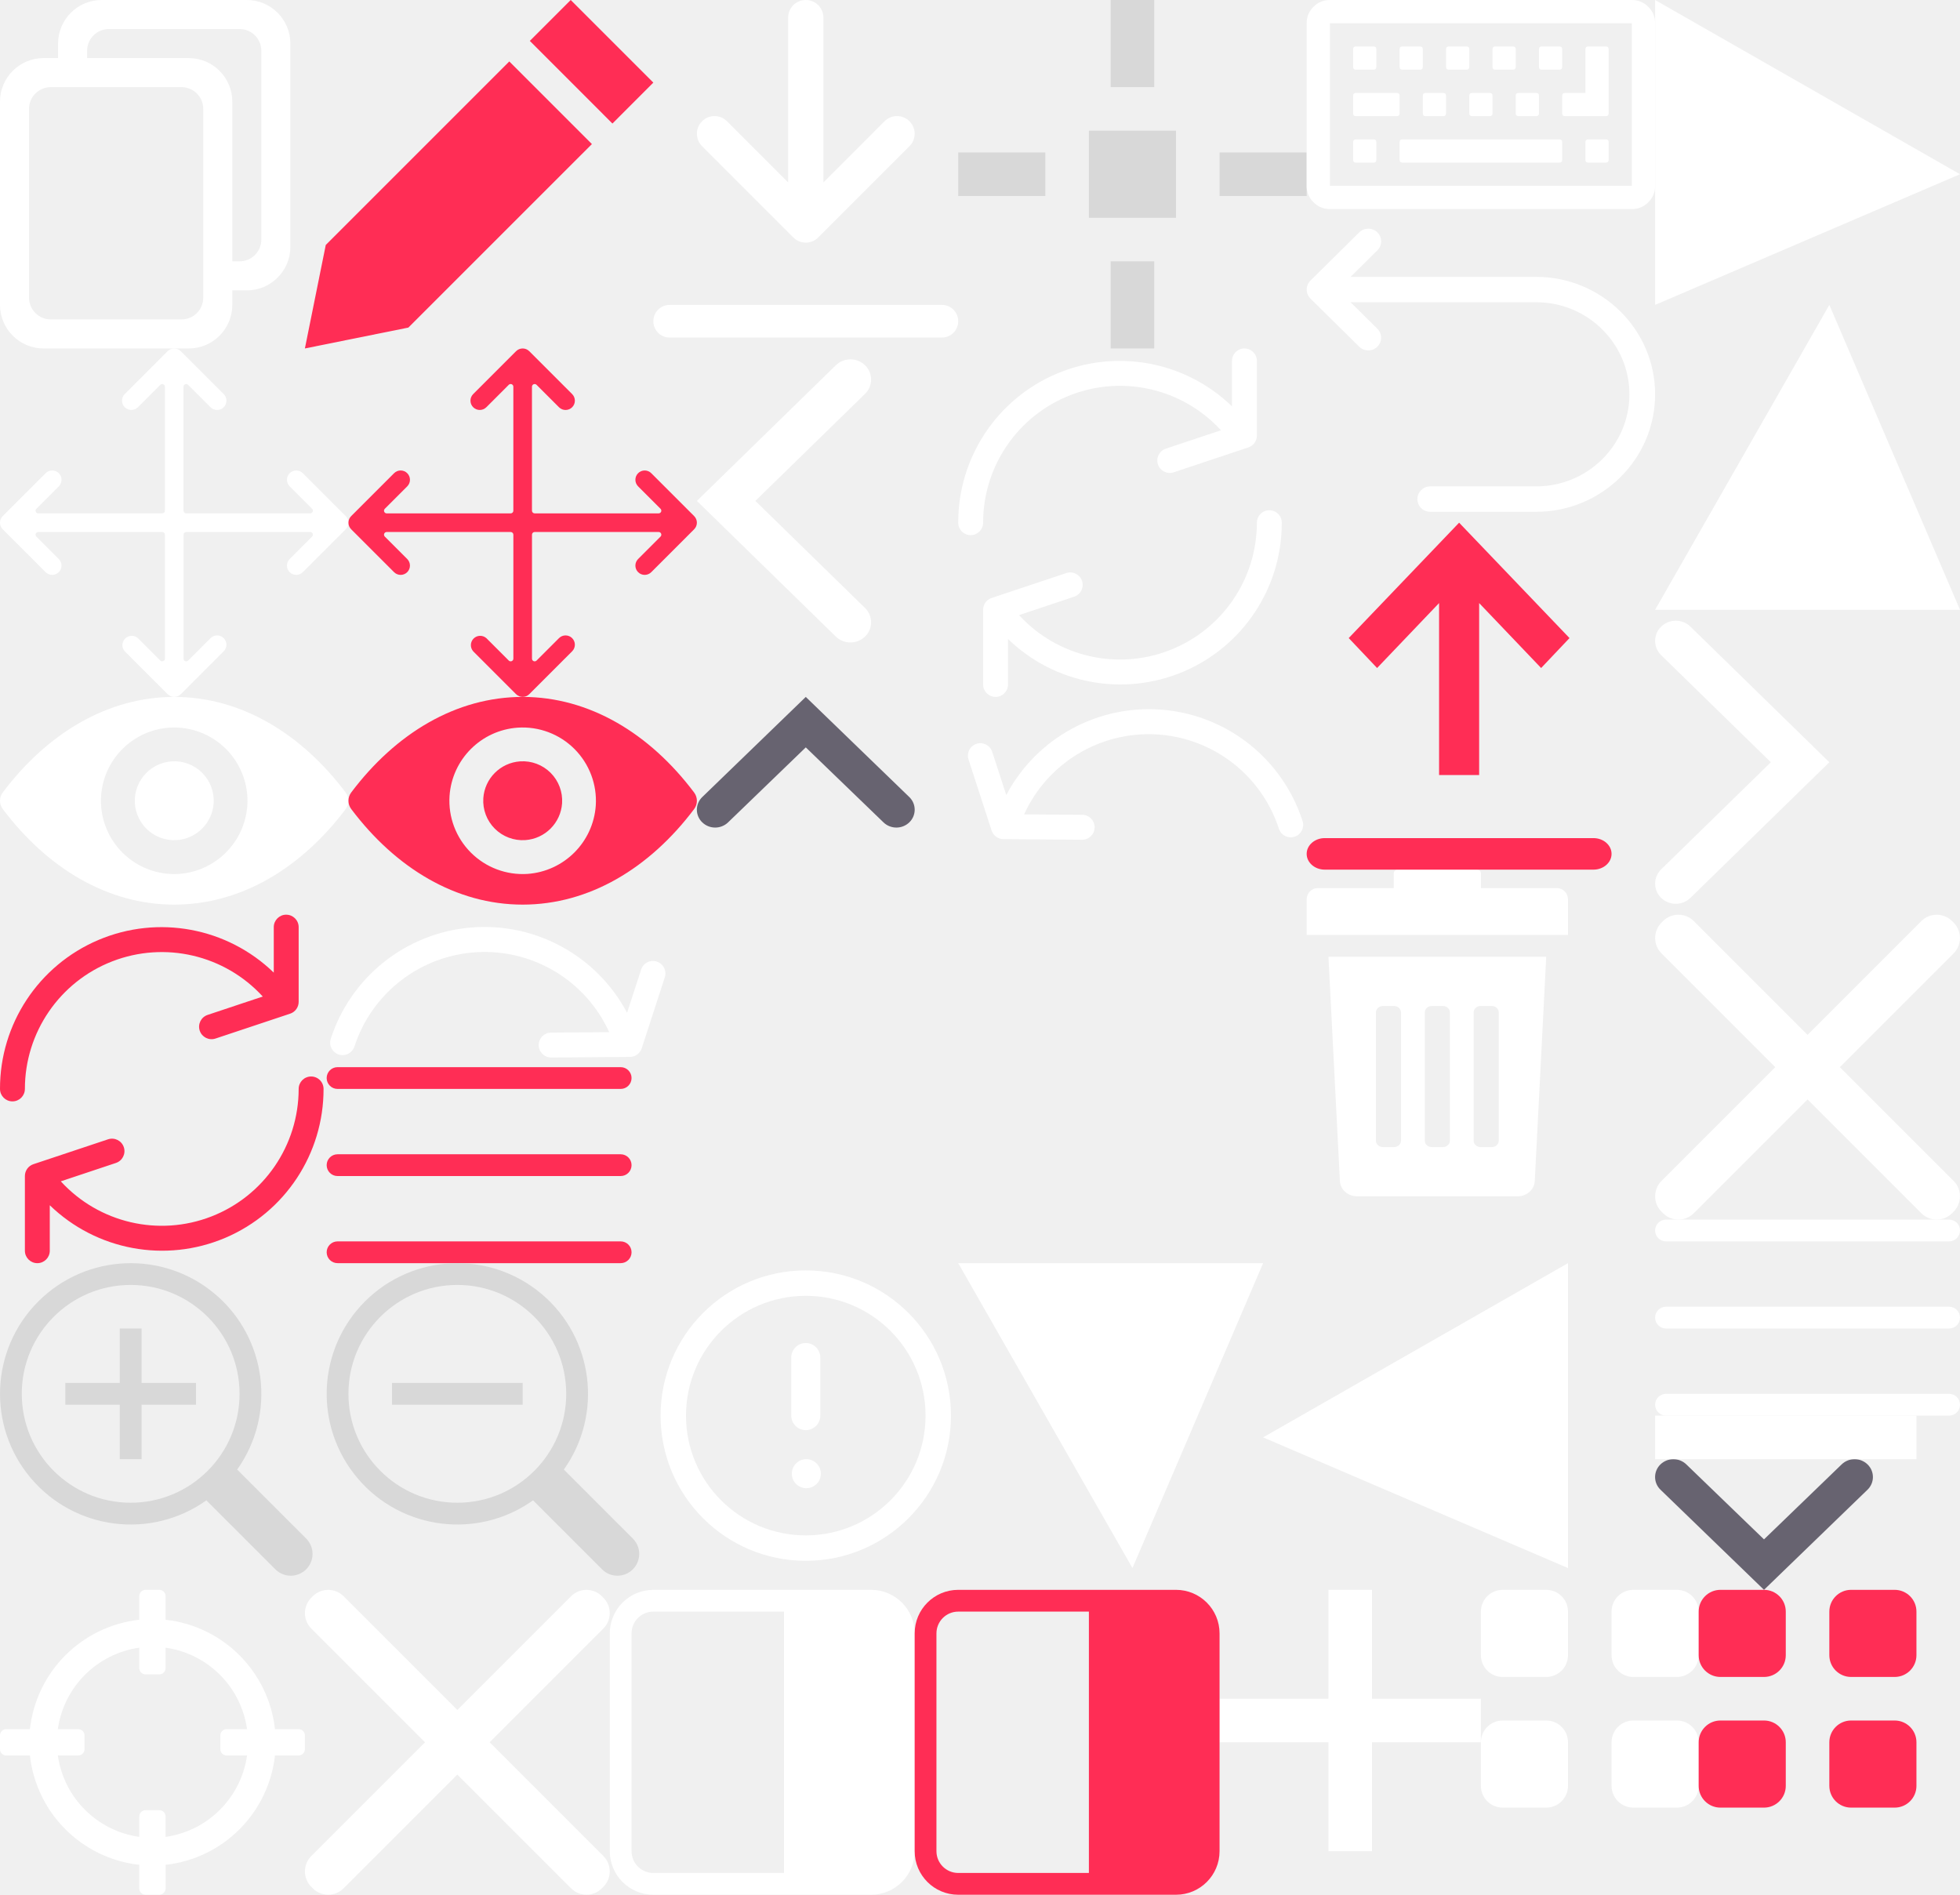
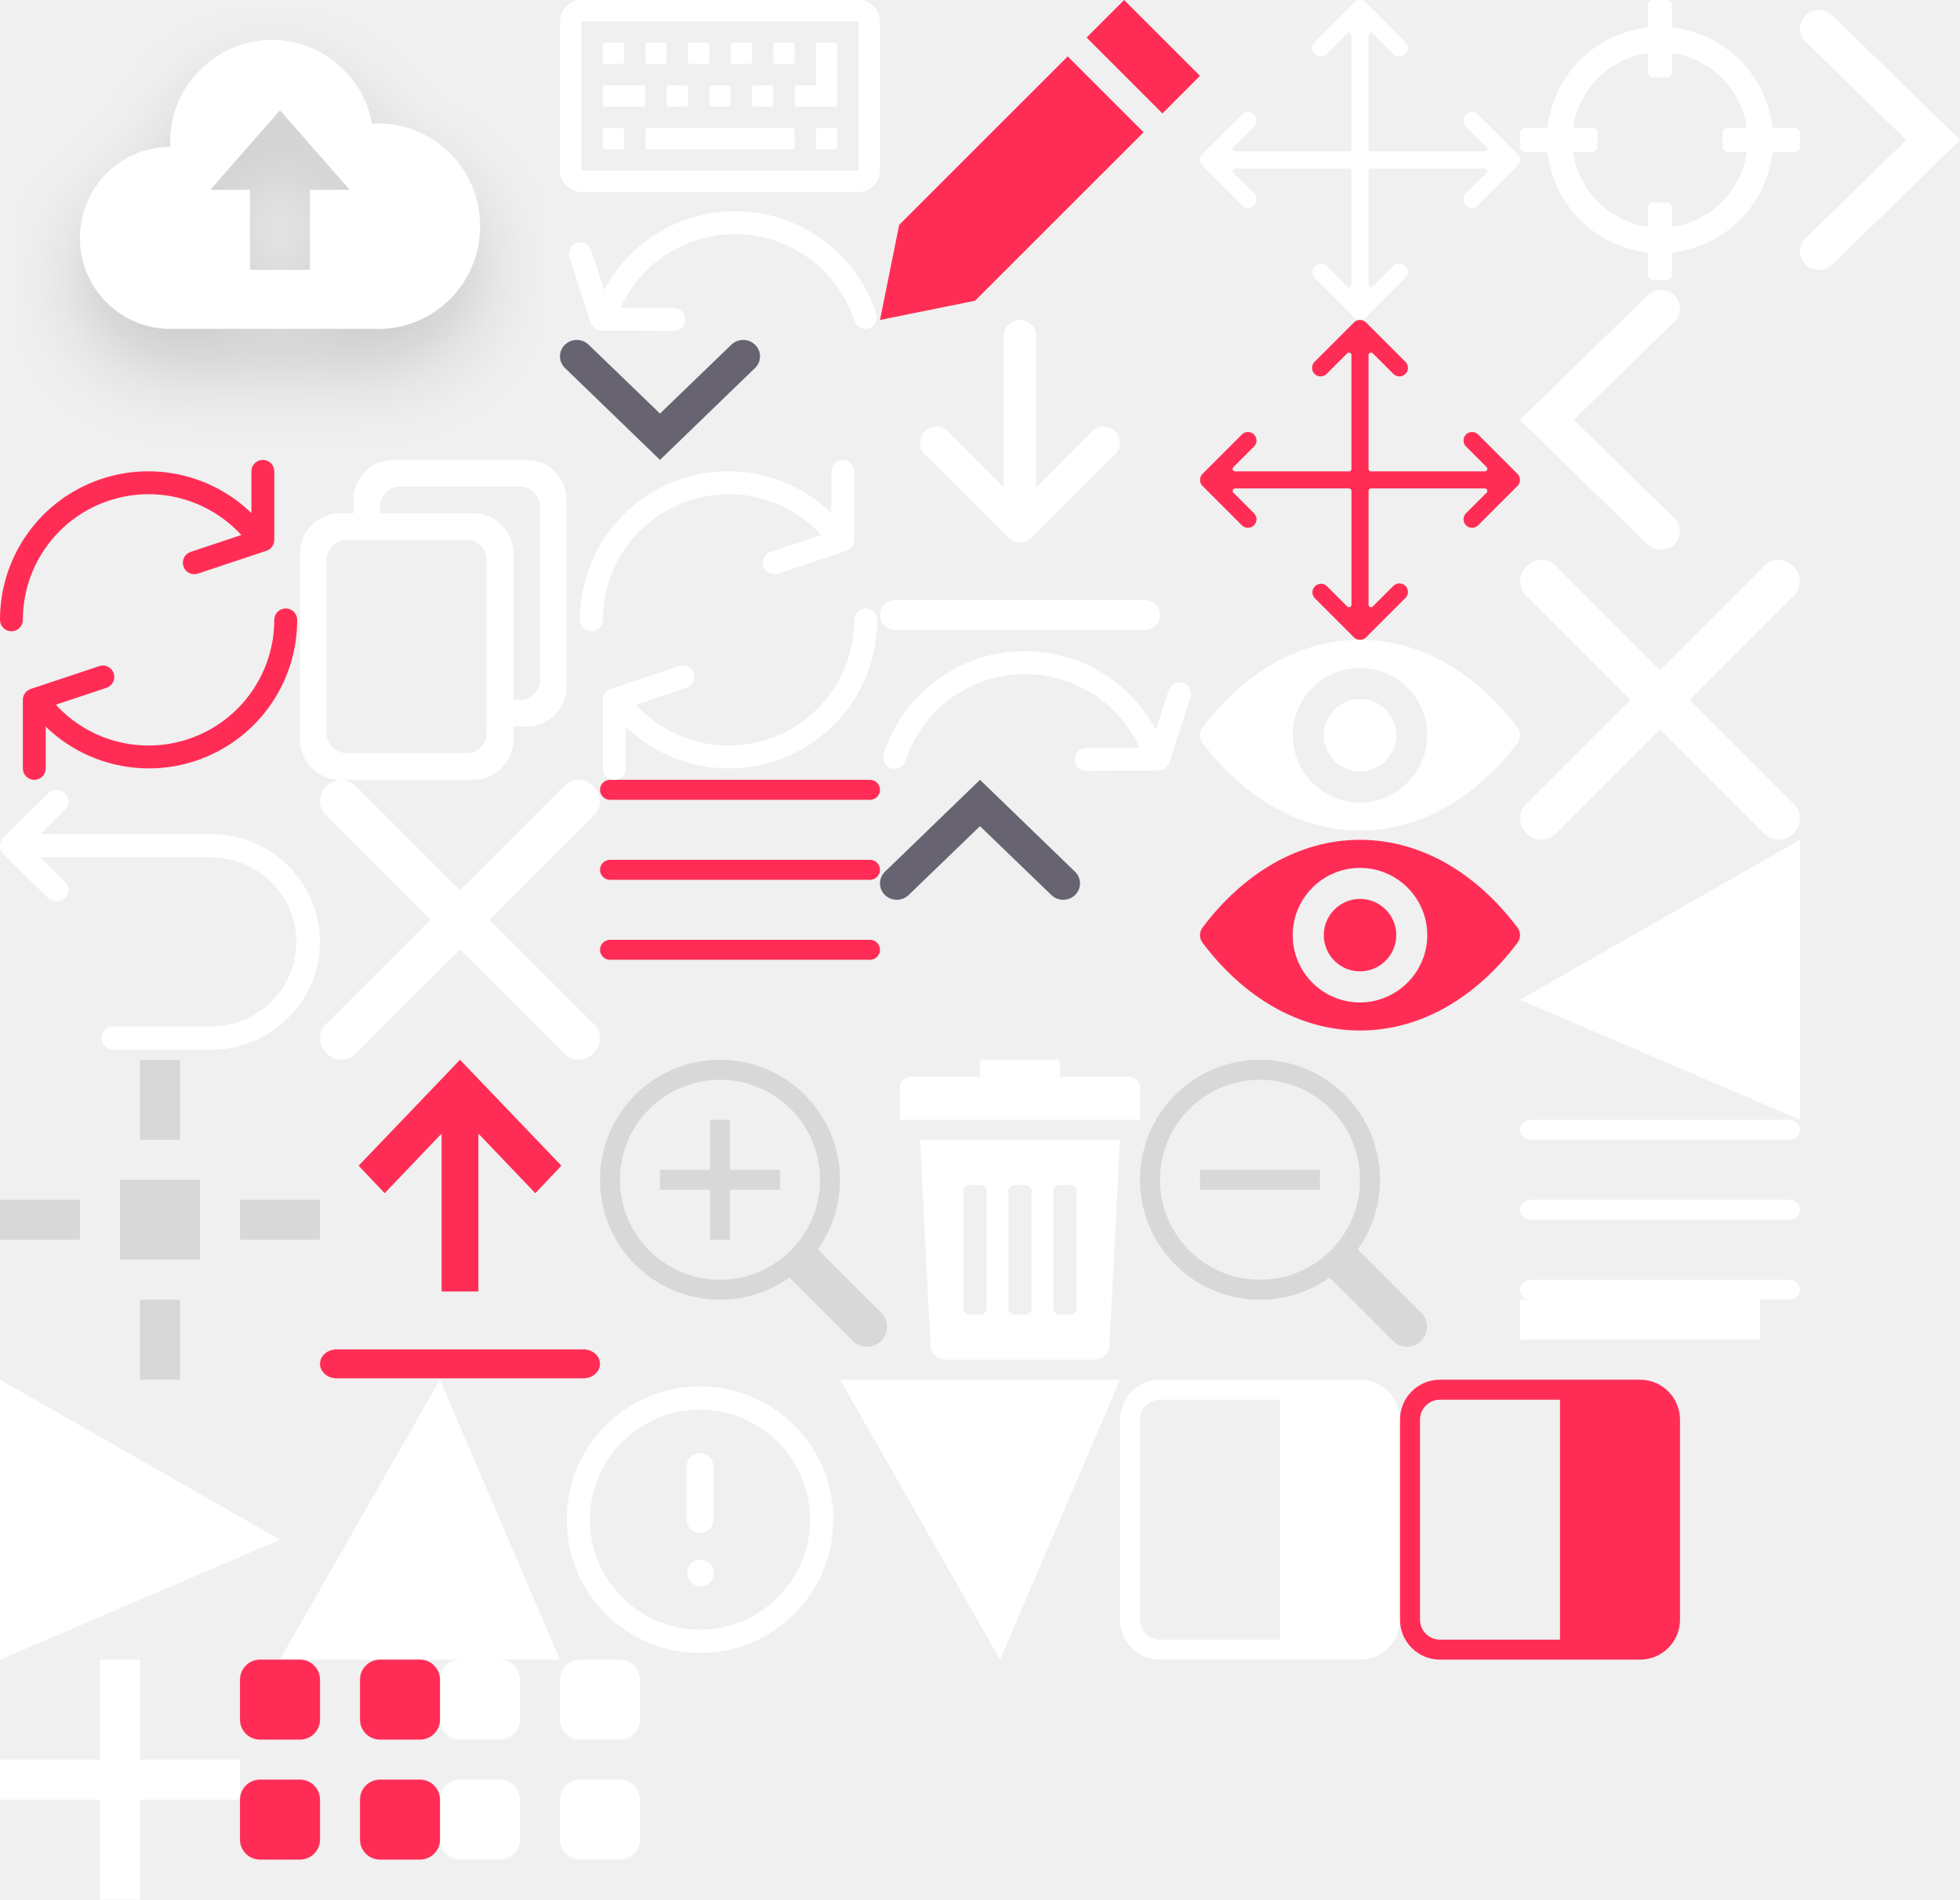
- <svg xmlns="http://www.w3.org/2000/svg" width="90" height="87" viewBox="0 0 90 87">
-   <svg width="14" height="14" viewBox="0 0 14 14" id="alert" x="30" y="58">
+ <svg xmlns="http://www.w3.org/2000/svg" width="98" height="95" viewBox="0 0 98 95">
+   <svg width="14" height="14" viewBox="0 0 14 14" id="alert" x="28" y="69">
    <g fill="none" fill-rule="evenodd">
      <path d="M-1-1h16v16H-1z" />
-       <path fill="#FFF" d="M7 13.667A6.667 6.667 0 1 1 7 .333a6.667 6.667 0 0 1 0 13.334zM7 12.5a5.5 5.5 0 1 0 0-11 5.5 5.5 0 0 0 0 11zm0-8.833c.368 0 .667.298.667.666V7a.667.667 0 0 1-1.334 0V4.333c0-.368.299-.666.667-.666zM7 9a.667.667 0 1 1 0 1.333A.667.667 0 0 1 7 9z" />
-     </g>
-   </svg>
-   <svg width="10" height="6" viewBox="0 0 10 6" id="arrow-down" x="76" y="67">
+       <path fill="#FFF" d="M7 13.667A6.667 6.667 0 117 .333a6.667 6.667 0 010 13.334zM7 12.5a5.5 5.5 0 100-11 5.5 5.5 0 000 11zm0-8.833c.368 0 .667.298.667.666V7a.667.667 0 01-1.334 0V4.333c0-.368.299-.666.667-.666zM7 9a.667.667 0 110 1.333A.667.667 0 017 9z" />
+     </g>
+   </svg>
+   <svg width="10" height="6" viewBox="0 0 10 6" id="arrow-down" x="28" y="17">
    <g fill="none" fill-rule="evenodd">
      <path d="M-7-9h24v24H-7z" />
-       <path fill="#676370" d="M5 6l4.756-4.6A.806.806 0 0 0 9.758.244.856.856 0 0 0 8.566.24L5 3.683 1.434.241A.856.856 0 0 0 .242.244.806.806 0 0 0 .244 1.4L5 6z" />
-     </g>
-   </svg>
-   <svg style="isolation:isolate" width="14" height="14" viewBox="0 0 14 14" id="arrow-key-down" x="44" y="58">
+       <path fill="#676370" d="M5 6l4.756-4.6A.806.806 0 009.758.244.856.856 0 008.566.24L5 3.683 1.434.241A.856.856 0 00.242.244.806.806 0 00.244 1.4L5 6z" />
+     </g>
+   </svg>
+   <svg style="isolation:isolate" width="14" height="14" viewBox="0 0 14 14" id="arrow-key-down" x="42" y="69">
    <g clip-path="url(#_clipPath_lO31NEgbUiTSoJISuaT8fHHnIRCr4LqQ)">
      <path fill="#FFF" d="M0 0h14L8 14z" />
    </g>
  </svg>
-   <svg style="isolation:isolate" width="14" height="14" viewBox="0 0 14 14" id="arrow-key-left" x="58" y="58">
+   <svg style="isolation:isolate" width="14" height="14" viewBox="0 0 14 14" id="arrow-key-left" x="76" y="42">
    <g clip-path="url(#_clipPath_QTofHzorB79BE3lerKr9Fqr3nCJN2ZAU)">
      <path fill="#FFF" d="M14 0v14L0 8z" />
    </g>
  </svg>
-   <svg style="isolation:isolate" width="14" height="14" viewBox="0 0 14 14" id="arrow-key-right" x="76">
+   <svg style="isolation:isolate" width="14" height="14" viewBox="0 0 14 14" id="arrow-key-right" y="69">
    <g clip-path="url(#_clipPath_vO16aYMH41EJ62poTggIr1IPdcsNhkUc)">
      <path fill="#FFF" d="M0 14V0l14 8z" />
    </g>
  </svg>
-   <svg style="isolation:isolate" width="14" height="14" viewBox="0 0 14 14" id="arrow-key-up" x="76" y="14">
+   <svg style="isolation:isolate" width="14" height="14" viewBox="0 0 14 14" id="arrow-key-up" x="14" y="69">
    <g clip-path="url(#_clipPath_scRgljJTfK72EBw7oaTDeX5yMrAq7yTf)">
      <path fill="#FFF" d="M14 14H0L8 0z" />
    </g>
  </svg>
-   <svg width="10" height="6" viewBox="0 0 10 6" id="arrow-up" x="32" y="32">
+   <svg width="10" height="6" viewBox="0 0 10 6" id="arrow-up" x="44" y="39">
    <g fill="none" fill-rule="evenodd">
      <path d="M-7-9h24v24H-7z" />
-       <path fill="#676370" d="M5 0l4.756 4.6a.806.806 0 0 1 .002 1.156.856.856 0 0 1-1.192.003L5 2.317 1.434 5.759a.856.856 0 0 1-1.192-.003A.806.806 0 0 1 .244 4.6L5 0z" />
-     </g>
-   </svg>
-   <svg width="12" height="12" fill="none" viewBox="0 0 12 12" id="atlas-zoom-in" x="56" y="73">
+       <path fill="#676370" d="M5 0l4.756 4.6a.806.806 0 01.002 1.156.856.856 0 01-1.192.003L5 2.317 1.434 5.759a.856.856 0 01-1.192-.003A.806.806 0 01.244 4.6L5 0z" />
+     </g>
+   </svg>
+   <svg width="12" height="12" fill="none" viewBox="0 0 12 12" id="atlas-zoom-in" y="83">
    <path fill-rule="evenodd" clip-rule="evenodd" d="M7 5h5v2H7v5H5V7H0V5h5V0h2v5z" fill="#fff" />
  </svg>
  <svg width="12" height="2" viewBox="0 0 12 2" id="atlas-zoom-out" x="76" y="65">
    <g fill="none" fill-rule="evenodd">
      <path d="M-6-11h24v24H-6z" />
      <path fill="#FFF" d="M0 0h12v2H0z" />
    </g>
  </svg>
-   <svg width="8" height="14" viewBox="0 0 8 14" id="chevron-right" x="76" y="28">
+   <svg width="8" height="14" viewBox="0 0 8 14" id="chevron-right" x="90">
    <g fill="none" fill-rule="evenodd">
      <path d="M-8-5h24v24H-8z" />
-       <path fill="#FFF" d="M8 7l-6.379 6.228a.966.966 0 0 1-1.343 0 .912.912 0 0 1 0-1.31L5.314 7 .278 2.083a.912.912 0 0 1 0-1.311.966.966 0 0 1 1.343 0L8 7z" />
-     </g>
-   </svg>
-   <svg width="14" height="14" viewBox="0 0 14 14" id="close" x="76" y="42">
-     <g fill="none" fill-rule="evenodd">
-       <path d="M-5-5h24v24H-5z" />
-       <path fill="#FFF" d="M13.706.363l-.069-.069a1 1 0 0 0-1.414 0L7 5.517 1.777.294a1 1 0 0 0-1.414 0L.294.363a1 1 0 0 0 0 1.414L5.517 7 .294 12.223a1 1 0 0 0 0 1.414l.069.069a1 1 0 0 0 1.414 0L7 8.483l5.223 5.223a1 1 0 0 0 1.414 0l.069-.069a1 1 0 0 0 0-1.414L8.483 7l5.223-5.223a1 1 0 0 0 0-1.414z" />
-     </g>
-   </svg>
-   <svg width="12" height="15" viewBox="0 0 12 15" id="delete" x="60" y="39.931">
+       <path fill="#FFF" d="M8 7l-6.379 6.228a.966.966 0 01-1.343 0 .912.912 0 010-1.31L5.314 7 .278 2.083a.912.912 0 010-1.311.966.966 0 011.343 0L8 7z" />
+     </g>
+   </svg>
+   <svg width="14" height="14" viewBox="0 0 14 14" id="close" x="16" y="39">
+     <g fill="none" fill-rule="evenodd">
+       <path d="M-5-5h24v24H-5z" />
+       <path fill="#FFF" d="M13.706.363l-.069-.069a1 1 0 00-1.414 0L7 5.517 1.777.294a1 1 0 00-1.414 0L.294.363a1 1 0 000 1.414L5.517 7 .294 12.223a1 1 0 000 1.414l.069.069a1 1 0 001.414 0L7 8.483l5.223 5.223a1 1 0 001.414 0l.069-.069a1 1 0 000-1.414L8.483 7l5.223-5.223a1 1 0 000-1.414z" />
+     </g>
+   </svg>
+   <svg width="28" height="23" viewBox="0 0 28 23" id="cloud-upload">
+     <defs>
+       <filter id="ala" width="109.7%" height="113%" x="-4.8%" y="-6.5%" filterUnits="objectBoundingBox">
+         <feOffset dy="2" in="SourceAlpha" result="shadowOffsetOuter1" />
+         <feGaussianBlur in="shadowOffsetOuter1" result="shadowBlurOuter1" stdDeviation="2" />
+         <feColorMatrix in="shadowBlurOuter1" result="shadowMatrixOuter1" values="0 0 0 0 0 0 0 0 0 0 0 0 0 0 0 0 0 0 0.16 0" />
+         <feMerge>
+           <feMergeNode in="shadowMatrixOuter1" />
+           <feMergeNode in="SourceGraphic" />
+         </feMerge>
+       </filter>
+     </defs>
+     <g fill="none" fill-rule="evenodd" filter="url(#ala)" transform="translate(-133 -115)">
+       <path d="M135 112h24v24h-24z" />
+       <path fill="#FFF" fill-rule="nonzero" d="M141.25 131.432c-2.37-.137-4.25-2.111-4.25-4.533 0-2.51 2.019-4.546 4.509-4.546h.011c-.003-.073-.011-.146-.011-.22 0-2.835 2.28-5.133 5.09-5.133 2.495 0 4.566 1.81 5.003 4.196.102-.006.204-.016.307-.016 2.812 0 5.091 2.298 5.091 5.132 0 2.835-2.28 5.132-5.09 5.132-.075 0-.146-.008-.22-.01v.002h-10.022c-.053.003-.105.008-.16.008-.052 0-.105-.005-.158-.008h-.102l.002-.004zm4.25-6.932v4h3v-4h2l-3.5-4-3.5 4h2z" />
+     </g>
+   </svg>
+   <svg width="12" height="15" viewBox="0 0 12 15" id="delete" x="45" y="53">
    <g fill="none" fill-rule="evenodd">
      <path d="M-6-4h24v24H-6z" />
      <path fill="#FFF" fill-rule="nonzero" d="M1.526 14.299L1 4h10l-.526 10.299c-.018.392-.366.701-.79.701H2.316c-.423 0-.771-.31-.789-.701zm6.141-7.741v5.884c0 .164.144.297.32.297h.514c.177 0 .32-.133.32-.297V6.558c0-.164-.143-.297-.32-.297h-.513c-.177 0-.32.133-.32.297zm-2.244 0v5.884c0 .164.144.297.32.297h.513c.178 0 .321-.133.321-.297V6.558c0-.164-.144-.297-.32-.297h-.513c-.178 0-.321.133-.321.297zm-2.244 0v5.884c0 .164.143.297.32.297h.513c.177 0 .32-.133.32-.297V6.558c0-.164-.143-.297-.32-.297H3.5c-.177 0-.32.133-.32.297zm8.313-5.71c.28 0 .508.232.508.52V3H0V1.367c0-.287.228-.52.508-.52h3.49V.174c0-.095.076-.173.17-.173h3.664c.094 0 .17.078.17.173v.675h3.49z" />
    </g>
  </svg>
-   <svg width="14" height="16" viewBox="0 0 14 16" id="duplicate">
+   <svg width="14" height="16" viewBox="0 0 14 16" id="duplicate" x="15" y="23">
    <g fill="none" fill-rule="evenodd">
      <path d="M-5-4h24v24H-5z" />
-       <path fill="#FFF" d="M2.667 2.667H2a2 2 0 0 0-2 2V14a2 2 0 0 0 2 2h6.667a2 2 0 0 0 2-2v-.667h.666a2 2 0 0 0 2-2V2a2 2 0 0 0-2-2H4.667a2 2 0 0 0-2 2v.667zm1.333 0v-.334a1 1 0 0 1 1-1h6a1 1 0 0 1 1 1V11a1 1 0 0 1-1 1h-.333V4.667a2 2 0 0 0-2-2H4zM1.333 5a1 1 0 0 1 1-1h6a1 1 0 0 1 1 1v8.667a1 1 0 0 1-1 1h-6a1 1 0 0 1-1-1V5z" />
-     </g>
-   </svg>
-   <svg width="16" height="16" viewBox="0 0 24 24" id="edit" x="14">
+       <path fill="#FFF" d="M2.667 2.667H2a2 2 0 00-2 2V14a2 2 0 002 2h6.667a2 2 0 002-2v-.667h.666a2 2 0 002-2V2a2 2 0 00-2-2H4.667a2 2 0 00-2 2v.667zm1.333 0v-.334a1 1 0 011-1h6a1 1 0 011 1V11a1 1 0 01-1 1h-.333V4.667a2 2 0 00-2-2H4zM1.333 5a1 1 0 011-1h6a1 1 0 011 1v8.667a1 1 0 01-1 1h-6a1 1 0 01-1-1V5z" />
+     </g>
+   </svg>
+   <svg width="16" height="16" viewBox="0 0 24 24" id="edit" x="44">
    <path fill="#FF2D55" d="M19.769 9.923L7.127 22.562 0 24l1.438-7.128 12.641-12.64 5.69 5.691zm1.414-1.414L24 5.689 18.309 0l-2.816 2.817 5.69 5.692z" />
  </svg>
-   <svg width="14" height="16" viewBox="0 0 14 16" id="export" x="30">
+   <svg width="14" height="16" viewBox="0 0 14 16" id="export" x="44" y="16">
    <g fill="none" fill-rule="evenodd" transform="matrix(-1 0 0 1 19 -4)">
      <path d="M0 0h24v24H0z" />
-       <path fill="#FFF" d="M16.762 10.713a.808.808 0 0 0 0-1.145.805.805 0 0 0-1.145 0l-2.807 2.81V4.81a.81.81 0 0 0-1.62 0v7.568l-2.807-2.81a.808.808 0 0 0-1.145 0 .808.808 0 0 0 0 1.145l4.19 4.19a.8.8 0 0 0 .572.238.8.8 0 0 0 .572-.238l4.19-4.19z" />
+       <path fill="#FFF" d="M16.762 10.713a.808.808 0 000-1.145.805.805 0 00-1.145 0l-2.807 2.81V4.81a.81.81 0 00-1.62 0v7.568l-2.807-2.81a.808.808 0 00-1.145 0 .808.808 0 000 1.145l4.19 4.19a.8.8 0 00.572.238.8.8 0 00.572-.238l4.19-4.19z" />
      <rect width="14" height="1.5" x="5" y="18" fill="#FFF" rx=".75" />
    </g>
  </svg>
-   <svg width="10" height="10" viewBox="0 0 10 10" id="grid" x="68" y="73">
+   <svg width="10" height="10" viewBox="0 0 10 10" id="grid" x="22" y="83">
    <g fill="none" fill-rule="evenodd">
      <path d="M-7-7h24v24H-7z" />
-       <path fill="#FFF" d="M1 0h2a1 1 0 0 1 1 1v2a1 1 0 0 1-1 1H1a1 1 0 0 1-1-1V1a1 1 0 0 1 1-1zm6 0h2a1 1 0 0 1 1 1v2a1 1 0 0 1-1 1H7a1 1 0 0 1-1-1V1a1 1 0 0 1 1-1zm0 6h2a1 1 0 0 1 1 1v2a1 1 0 0 1-1 1H7a1 1 0 0 1-1-1V7a1 1 0 0 1 1-1zM1 6h2a1 1 0 0 1 1 1v2a1 1 0 0 1-1 1H1a1 1 0 0 1-1-1V7a1 1 0 0 1 1-1z" />
-     </g>
-   </svg>
-   <svg width="10" height="10" viewBox="0 0 10 10" id="grid-active" x="78" y="73">
+       <path fill="#FFF" d="M1 0h2a1 1 0 011 1v2a1 1 0 01-1 1H1a1 1 0 01-1-1V1a1 1 0 011-1zm6 0h2a1 1 0 011 1v2a1 1 0 01-1 1H7a1 1 0 01-1-1V1a1 1 0 011-1zm0 6h2a1 1 0 011 1v2a1 1 0 01-1 1H7a1 1 0 01-1-1V7a1 1 0 011-1zM1 6h2a1 1 0 011 1v2a1 1 0 01-1 1H1a1 1 0 01-1-1V7a1 1 0 011-1z" />
+     </g>
+   </svg>
+   <svg width="10" height="10" viewBox="0 0 10 10" id="grid-active" x="12" y="83">
    <g fill="none" fill-rule="evenodd">
      <path d="M-7-7h24v24H-7z" />
-       <path fill="#FF2D55" d="M1 0h2a1 1 0 0 1 1 1v2a1 1 0 0 1-1 1H1a1 1 0 0 1-1-1V1a1 1 0 0 1 1-1zm6 0h2a1 1 0 0 1 1 1v2a1 1 0 0 1-1 1H7a1 1 0 0 1-1-1V1a1 1 0 0 1 1-1zm0 6h2a1 1 0 0 1 1 1v2a1 1 0 0 1-1 1H7a1 1 0 0 1-1-1V7a1 1 0 0 1 1-1zM1 6h2a1 1 0 0 1 1 1v2a1 1 0 0 1-1 1H1a1 1 0 0 1-1-1V7a1 1 0 0 1 1-1z" />
-     </g>
-   </svg>
-   <svg style="isolation:isolate" viewBox="-72 14 14 15.931" width="14" height="15.931" id="import" x="60" y="24">
+       <path fill="#FF2D55" d="M1 0h2a1 1 0 011 1v2a1 1 0 01-1 1H1a1 1 0 01-1-1V1a1 1 0 011-1zm6 0h2a1 1 0 011 1v2a1 1 0 01-1 1H7a1 1 0 01-1-1V1a1 1 0 011-1zm0 6h2a1 1 0 011 1v2a1 1 0 01-1 1H7a1 1 0 01-1-1V7a1 1 0 011-1zM1 6h2a1 1 0 011 1v2a1 1 0 01-1 1H1a1 1 0 01-1-1V7a1 1 0 011-1z" />
+     </g>
+   </svg>
+   <svg style="isolation:isolate" viewBox="-72 14 14 15.931" width="14" height="15.931" id="import" x="16" y="53">
    <g clip-path="url(#_clipPath_XfclLsQdwtJSzBwsU1GbkoKctos3n2S2)">
      <path d="M-70.069 19.298l1.303 1.375 2.846-2.982v7.895h1.84v-7.895l2.846 2.982 1.303-1.375L-65 14l-5.069 5.298z" fill="#FF2D55" />
      <path d="M-71.169 28.483h12.338c.458 0 .831.324.831.724 0 .4-.373.724-.831.724h-12.338c-.458 0-.831-.324-.831-.724 0-.4.373-.724.831-.724z" fill="#ff2d55" />
    </g>
  </svg>
  <svg width="14" height="9" viewBox="0 0 14 9" id="list" x="76" y="56">
    <g fill="none" fill-rule="evenodd">
      <path d="M-5-7h24v24H-5z" />
-       <path fill="#FFF" d="M.5 0h13a.5.5 0 1 1 0 1H.5a.5.5 0 0 1 0-1zm0 4h13a.5.5 0 1 1 0 1H.5a.5.5 0 1 1 0-1zm0 4h13a.5.5 0 1 1 0 1H.5a.5.5 0 1 1 0-1z" />
-     </g>
-   </svg>
-   <svg width="14" height="9" viewBox="0 0 14 9" id="list-active" x="15" y="49">
+       <path fill="#FFF" d="M.5 0h13a.5.5 0 110 1H.5a.5.5 0 010-1zm0 4h13a.5.5 0 110 1H.5a.5.5 0 110-1zm0 4h13a.5.5 0 110 1H.5a.5.5 0 110-1z" />
+     </g>
+   </svg>
+   <svg width="14" height="9" viewBox="0 0 14 9" id="list-active" x="30" y="39">
    <g fill="none" fill-rule="evenodd">
      <path d="M-5-7h24v24H-5z" />
-       <path fill="#FF2D55" d="M.5 0h13a.5.5 0 1 1 0 1H.5a.5.5 0 0 1 0-1zm0 4h13a.5.5 0 1 1 0 1H.5a.5.5 0 1 1 0-1zm0 4h13a.5.5 0 1 1 0 1H.5a.5.5 0 1 1 0-1z" />
-     </g>
-   </svg>
-   <svg width="14" height="14" viewBox="0 0 14 14" id="locate-land" y="73">
-     <g fill="none" fill-rule="evenodd">
-       <path d="M-5-5h24v24H-5z" />
-       <path fill="#FFF" fill-rule="nonzero" d="M13.711 6.396h-1.085a5.684 5.684 0 0 0-5.022-5.022V.289A.288.288 0 0 0 7.316 0h-.632c-.16 0-.288.13-.288.289v1.085a5.684 5.684 0 0 0-5.022 5.022H.289A.288.288 0 0 0 0 6.684v.632c0 .16.13.289.289.289h1.085a5.684 5.684 0 0 0 5.022 5.021v1.085c0 .16.129.289.288.289h.632a.29.29 0 0 0 .289-.289v-1.085a5.684 5.684 0 0 0 5.021-5.022h1.085c.16 0 .289-.129.289-.288v-.632c0-.16-.13-.288-.289-.288zM3.593 7.604c.16 0 .289-.129.289-.288v-.632c0-.16-.13-.288-.289-.288h-.937a4.399 4.399 0 0 1 3.74-3.74v.937c0 .16.129.289.288.289h.632c.159 0 .288-.13.288-.289v-.937a4.398 4.398 0 0 1 3.74 3.74h-.937a.288.288 0 0 0-.289.288v.632c0 .16.13.289.289.289h.937a4.4 4.4 0 0 1-3.74 3.739v-.937a.288.288 0 0 0-.288-.289h-.632c-.16 0-.288.13-.288.29v.936a4.4 4.4 0 0 1-3.74-3.74h.937z" />
-     </g>
-   </svg>
-   <svg width="8" height="14" viewBox="0 0 8 14" id="modal-back" x="32" y="16">
+       <path fill="#FF2D55" d="M.5 0h13a.5.5 0 110 1H.5a.5.5 0 010-1zm0 4h13a.5.5 0 110 1H.5a.5.5 0 110-1zm0 4h13a.5.5 0 110 1H.5a.5.5 0 110-1z" />
+     </g>
+   </svg>
+   <svg width="14" height="14" viewBox="0 0 14 14" id="locate-land" x="76">
+     <g fill="none" fill-rule="evenodd">
+       <path d="M-5-5h24v24H-5z" />
+       <path fill="#FFF" fill-rule="nonzero" d="M13.711 6.396h-1.085a5.684 5.684 0 00-5.022-5.022V.289A.288.288 0 007.316 0h-.632c-.16 0-.288.13-.288.289v1.085a5.684 5.684 0 00-5.022 5.022H.289A.288.288 0 000 6.684v.632c0 .16.13.289.289.289h1.085a5.684 5.684 0 005.022 5.021v1.085c0 .16.129.289.288.289h.632a.29.29 0 00.289-.289v-1.085a5.684 5.684 0 005.021-5.022h1.085c.16 0 .289-.129.289-.288v-.632c0-.16-.13-.288-.289-.288zM3.593 7.604c.16 0 .289-.129.289-.288v-.632c0-.16-.13-.288-.289-.288h-.937a4.399 4.399 0 013.74-3.74v.937c0 .16.129.289.288.289h.632c.159 0 .288-.13.288-.289v-.937a4.398 4.398 0 013.74 3.74h-.937a.288.288 0 00-.289.288v.632c0 .16.13.289.289.289h.937a4.4 4.4 0 01-3.74 3.739v-.937a.288.288 0 00-.288-.289h-.632c-.16 0-.288.13-.288.29v.936a4.4 4.4 0 01-3.74-3.74h.937z" />
+     </g>
+   </svg>
+   <svg width="8" height="14" viewBox="0 0 8 14" id="modal-back" x="76" y="14">
    <g fill="none" fill-rule="evenodd">
      <path d="M0-5h8v24H0z" />
-       <path fill="#FFF" d="M0 7l6.379 6.228a.966.966 0 0 0 1.343 0 .912.912 0 0 0 0-1.31L2.686 7l5.036-4.917a.912.912 0 0 0 0-1.311.966.966 0 0 0-1.343 0L0 7z" />
-     </g>
-   </svg>
-   <svg width="14" height="14" viewBox="0 0 14 14" id="modal-close" x="14" y="73">
-     <g fill="none" fill-rule="evenodd">
-       <path d="M-5-5h24v24H-5z" />
-       <path fill="#FFF" d="M13.706.363l-.069-.069a1 1 0 0 0-1.414 0L7 5.517 1.777.294a1 1 0 0 0-1.414 0L.294.363a1 1 0 0 0 0 1.414L5.517 7 .294 12.223a1 1 0 0 0 0 1.414l.069.069a1 1 0 0 0 1.414 0L7 8.483l5.223 5.223a1 1 0 0 0 1.414 0l.069-.069a1 1 0 0 0 0-1.414L8.483 7l5.223-5.223a1 1 0 0 0 0-1.414z" />
-     </g>
-   </svg>
-   <svg width="16" height="16" viewBox="0 0 16 16" id="move" y="16">
+       <path fill="#FFF" d="M0 7l6.379 6.228a.966.966 0 001.343 0 .912.912 0 000-1.31L2.686 7l5.036-4.917a.912.912 0 000-1.311.966.966 0 00-1.343 0L0 7z" />
+     </g>
+   </svg>
+   <svg width="14" height="14" viewBox="0 0 14 14" id="modal-close" x="76" y="28">
+     <g fill="none" fill-rule="evenodd">
+       <path d="M-5-5h24v24H-5z" />
+       <path fill="#FFF" d="M13.706.363l-.069-.069a1 1 0 00-1.414 0L7 5.517 1.777.294a1 1 0 00-1.414 0L.294.363a1 1 0 000 1.414L5.517 7 .294 12.223a1 1 0 000 1.414l.069.069a1 1 0 001.414 0L7 8.483l5.223 5.223a1 1 0 001.414 0l.069-.069a1 1 0 000-1.414L8.483 7l5.223-5.223a1 1 0 000-1.414z" />
+     </g>
+   </svg>
+   <svg width="16" height="16" viewBox="0 0 16 16" id="move" x="60">
    <g fill="none" fill-rule="evenodd">
      <path d="M-4-4h24v24H-4z" />
-       <path fill="#FFF" d="M15.875 7.698l-1.97-1.97a.427.427 0 0 0-.604.604l1.03 1.03a.123.123 0 0 1-.088.21H8.551a.123.123 0 0 1-.124-.123V1.757c0-.11.133-.165.211-.087l1.03 1.03a.427.427 0 0 0 .604-.605L8.302.125a.428.428 0 0 0-.604 0l-1.97 1.97a.427.427 0 0 0 .604.604l1.03-1.03a.123.123 0 0 1 .21.088v5.692a.123.123 0 0 1-.123.124H1.757a.123.123 0 0 1-.087-.211l1.03-1.03a.427.427 0 0 0-.605-.604l-1.97 1.97a.428.428 0 0 0 0 .604l1.97 1.97a.427.427 0 0 0 .604-.604l-1.03-1.03a.123.123 0 0 1 .088-.21h5.692c.068 0 .124.055.124.123v5.692c0 .11-.133.165-.211.088l-1.03-1.03a.428.428 0 0 0-.604.604l1.97 1.97a.428.428 0 0 0 .604 0l1.97-1.97a.427.427 0 0 0-.604-.604l-1.03 1.03a.123.123 0 0 1-.21-.088V8.551c0-.068.055-.124.123-.124h5.692c.11 0 .165.133.088.211l-1.03 1.03a.427.427 0 0 0 .604.604l1.97-1.97a.428.428 0 0 0 0-.604z" />
-     </g>
-   </svg>
-   <svg width="16" height="16" viewBox="0 0 16 16" id="move-active" x="16" y="16">
+       <path fill="#FFF" d="M15.875 7.698l-1.97-1.97a.427.427 0 00-.604.604l1.03 1.03a.123.123 0 01-.088.21H8.551a.123.123 0 01-.124-.123V1.757c0-.11.133-.165.211-.087l1.03 1.03a.427.427 0 00.604-.605L8.302.125a.428.428 0 00-.604 0l-1.97 1.97a.427.427 0 00.604.604l1.03-1.03a.123.123 0 01.21.088v5.692a.123.123 0 01-.123.124H1.757a.123.123 0 01-.087-.211l1.03-1.03a.427.427 0 00-.605-.604l-1.97 1.97a.428.428 0 000 .604l1.97 1.97a.427.427 0 00.604-.604l-1.03-1.03a.123.123 0 01.088-.21h5.692c.068 0 .124.055.124.123v5.692c0 .11-.133.165-.211.088l-1.03-1.03a.428.428 0 00-.604.604l1.97 1.97a.428.428 0 00.604 0l1.97-1.97a.427.427 0 00-.604-.604l-1.03 1.03a.123.123 0 01-.21-.088V8.551c0-.068.055-.124.123-.124h5.692c.11 0 .165.133.088.211l-1.03 1.03a.427.427 0 00.604.604l1.97-1.97a.428.428 0 000-.604z" />
+     </g>
+   </svg>
+   <svg width="16" height="16" viewBox="0 0 16 16" id="move-active" x="60" y="16">
    <g fill="none" fill-rule="evenodd">
      <path d="M-4-4h24v24H-4z" />
-       <path fill="#FF2D55" d="M15.875 7.698l-1.97-1.97a.427.427 0 0 0-.604.604l1.03 1.03a.123.123 0 0 1-.088.21H8.551a.123.123 0 0 1-.124-.123V1.757c0-.11.133-.165.211-.087l1.03 1.03a.427.427 0 0 0 .604-.605L8.302.125a.428.428 0 0 0-.604 0l-1.97 1.97a.427.427 0 0 0 .604.604l1.03-1.03a.123.123 0 0 1 .21.088v5.692a.123.123 0 0 1-.123.124H1.757a.123.123 0 0 1-.087-.211l1.03-1.03a.427.427 0 0 0-.605-.604l-1.97 1.97a.428.428 0 0 0 0 .604l1.97 1.97a.427.427 0 0 0 .604-.604l-1.03-1.03a.123.123 0 0 1 .088-.21h5.692c.068 0 .124.055.124.123v5.692c0 .11-.133.165-.211.088l-1.03-1.03a.428.428 0 0 0-.604.604l1.97 1.97a.428.428 0 0 0 .604 0l1.97-1.97a.427.427 0 0 0-.604-.604l-1.03 1.03a.123.123 0 0 1-.21-.088V8.551c0-.068.055-.124.123-.124h5.692c.11 0 .165.133.088.211l-1.03 1.03a.427.427 0 0 0 .604.604l1.97-1.97a.428.428 0 0 0 0-.604z" />
-     </g>
-   </svg>
-   <svg width="16" height="10" viewBox="0 0 16 10" id="preview" y="32">
+       <path fill="#FF2D55" d="M15.875 7.698l-1.97-1.97a.427.427 0 00-.604.604l1.03 1.03a.123.123 0 01-.088.21H8.551a.123.123 0 01-.124-.123V1.757c0-.11.133-.165.211-.087l1.03 1.03a.427.427 0 00.604-.605L8.302.125a.428.428 0 00-.604 0l-1.97 1.97a.427.427 0 00.604.604l1.03-1.03a.123.123 0 01.21.088v5.692a.123.123 0 01-.123.124H1.757a.123.123 0 01-.087-.211l1.03-1.03a.427.427 0 00-.605-.604l-1.97 1.97a.428.428 0 000 .604l1.97 1.97a.427.427 0 00.604-.604l-1.03-1.03a.123.123 0 01.088-.21h5.692c.068 0 .124.055.124.123v5.692c0 .11-.133.165-.211.088l-1.03-1.03a.428.428 0 00-.604.604l1.97 1.97a.428.428 0 00.604 0l1.97-1.97a.427.427 0 00-.604-.604l-1.03 1.03a.123.123 0 01-.21-.088V8.551c0-.068.055-.124.123-.124h5.692c.11 0 .165.133.088.211l-1.03 1.03a.427.427 0 00.604.604l1.97-1.97a.428.428 0 000-.604z" />
+     </g>
+   </svg>
+   <svg width="16" height="10" viewBox="0 0 16 10" id="preview" x="60" y="32">
    <g fill="none" fill-rule="evenodd">
      <path d="M-4-7h24v24H-4z" />
-       <path fill="#FFF" fill-rule="nonzero" d="M8 0C4.943 0 2.17 1.672.125 4.39a.633.633 0 0 0 0 .755C2.171 7.865 4.943 9.537 8 9.537c3.057 0 5.83-1.672 7.875-4.389a.633.633 0 0 0 0-.756C13.829 1.672 11.057 0 8 0zm.22 8.127a3.367 3.367 0 0 1-3.578-3.578A3.373 3.373 0 0 1 7.78 1.411a3.367 3.367 0 0 1 3.577 3.577A3.383 3.383 0 0 1 8.22 8.127zm-.102-1.552a1.81 1.81 0 0 1-1.925-1.924 1.82 1.82 0 0 1 1.692-1.692A1.81 1.81 0 0 1 9.81 4.883a1.82 1.82 0 0 1-1.692 1.692z" />
-     </g>
-   </svg>
-   <svg width="16" height="10" viewBox="0 0 16 10" id="preview-active" x="16" y="32">
+       <path fill="#FFF" fill-rule="nonzero" d="M8 0C4.943 0 2.17 1.672.125 4.39a.633.633 0 000 .755C2.171 7.865 4.943 9.537 8 9.537c3.057 0 5.83-1.672 7.875-4.389a.633.633 0 000-.756C13.829 1.672 11.057 0 8 0zm.22 8.127a3.367 3.367 0 01-3.578-3.578A3.373 3.373 0 017.78 1.411a3.367 3.367 0 013.577 3.577A3.383 3.383 0 018.22 8.127zm-.102-1.552a1.81 1.81 0 01-1.925-1.924 1.82 1.82 0 011.692-1.692A1.81 1.81 0 019.81 4.883a1.82 1.82 0 01-1.692 1.692z" />
+     </g>
+   </svg>
+   <svg width="16" height="10" viewBox="0 0 16 10" id="preview-active" x="60" y="42">
    <g fill="none" fill-rule="evenodd">
      <path d="M-4-7h24v24H-4z" />
-       <path fill="#FF2D55" fill-rule="nonzero" d="M8 0C4.943 0 2.17 1.672.125 4.39a.633.633 0 0 0 0 .755C2.171 7.865 4.943 9.537 8 9.537c3.057 0 5.83-1.672 7.875-4.389a.633.633 0 0 0 0-.756C13.829 1.672 11.057 0 8 0zm.22 8.127a3.367 3.367 0 0 1-3.578-3.578A3.373 3.373 0 0 1 7.78 1.411a3.367 3.367 0 0 1 3.577 3.577A3.383 3.383 0 0 1 8.22 8.127zm-.102-1.552a1.81 1.81 0 0 1-1.925-1.924 1.82 1.82 0 0 1 1.692-1.692A1.81 1.81 0 0 1 9.81 4.883a1.82 1.82 0 0 1-1.692 1.692z" />
-     </g>
-   </svg>
-   <svg style="isolation:isolate" width="16" height="16" viewBox="0 0 16 16" id="reset-camera" x="44">
+       <path fill="#FF2D55" fill-rule="nonzero" d="M8 0C4.943 0 2.17 1.672.125 4.39a.633.633 0 000 .755C2.171 7.865 4.943 9.537 8 9.537c3.057 0 5.83-1.672 7.875-4.389a.633.633 0 000-.756C13.829 1.672 11.057 0 8 0zm.22 8.127a3.367 3.367 0 01-3.578-3.578A3.373 3.373 0 017.78 1.411a3.367 3.367 0 013.577 3.577A3.383 3.383 0 018.22 8.127zm-.102-1.552a1.81 1.81 0 01-1.925-1.924 1.82 1.82 0 011.692-1.692A1.81 1.81 0 019.81 4.883a1.82 1.82 0 01-1.692 1.692z" />
+     </g>
+   </svg>
+   <svg style="isolation:isolate" width="16" height="16" viewBox="0 0 16 16" id="reset-camera" y="53">
    <g clip-path="url(#_clipPath_GiyUyRPe8Yuj4G9fQA11K2724LE3zMUU)" fill="#D8D8D8">
      <path d="M7 0h2v4H7zM16 7v2h-4V7zM9 16H7v-4h2zM0 9V7h4v2zM6 6h4v4H6z" />
    </g>
  </svg>
-   <svg width="15" height="16" viewBox="0 0 15 16" id="rotate" x="44" y="16">
+   <svg width="15" height="16" viewBox="0 0 15 16" id="rotate" x="29" y="23">
    <g fill="none" fill-rule="evenodd">
      <path d="M-5-4h24v24H-5z" />
-       <path fill="#FFF" d="M13.143 0c.315 0 .571.256.571.571V4a.571.571 0 0 1-.39.544l-3.43 1.143a.572.572 0 0 1-.36-1.086l2.531-.844A6.286 6.286 0 0 0 1.143 8 .571.571 0 1 1 0 8a7.414 7.414 0 0 1 12.571-5.341V.57c0-.315.256-.571.572-.571zm1.143 7.429a.57.57 0 0 1 .571.571 7.414 7.414 0 0 1-12.571 5.341v2.088a.571.571 0 1 1-1.143 0V12a.572.572 0 0 1 .39-.544l3.43-1.143a.572.572 0 0 1 .36 1.086l-2.531.844A6.286 6.286 0 0 0 13.714 8c0-.316.256-.571.572-.571z" />
-     </g>
-   </svg>
-   <svg width="15" height="16" viewBox="0 0 15 16" id="rotate-active" y="42">
+       <path fill="#FFF" d="M13.143 0c.315 0 .571.256.571.571V4a.571.571 0 01-.39.544l-3.43 1.143a.572.572 0 01-.36-1.086l2.531-.844A6.286 6.286 0 001.143 8 .571.571 0 110 8a7.414 7.414 0 0112.571-5.341V.57c0-.315.256-.571.572-.571zm1.143 7.429a.57.57 0 01.571.571 7.414 7.414 0 01-12.571 5.341v2.088a.571.571 0 11-1.143 0V12a.572.572 0 01.39-.544l3.43-1.143a.572.572 0 01.36 1.086l-2.531.844A6.286 6.286 0 0013.714 8c0-.316.256-.571.572-.571z" />
+     </g>
+   </svg>
+   <svg width="15" height="16" viewBox="0 0 15 16" id="rotate-active" y="23">
    <g fill="none" fill-rule="evenodd">
      <path d="M-5-4h24v24H-5z" />
-       <path fill="#FF2D55" d="M13.143 0c.315 0 .571.256.571.571V4a.571.571 0 0 1-.39.544l-3.43 1.143a.572.572 0 0 1-.36-1.086l2.531-.844A6.286 6.286 0 0 0 1.143 8 .571.571 0 1 1 0 8a7.414 7.414 0 0 1 12.571-5.341V.57c0-.315.256-.571.572-.571zm1.143 7.429a.57.57 0 0 1 .571.571 7.414 7.414 0 0 1-12.571 5.341v2.088a.571.571 0 1 1-1.143 0V12a.572.572 0 0 1 .39-.544l3.43-1.143a.572.572 0 0 1 .36 1.086l-2.531.844A6.286 6.286 0 0 0 13.714 8c0-.316.256-.571.572-.571z" />
-     </g>
-   </svg>
-   <svg width="16" height="7" viewBox="0 0 16 7" id="rotate-left" x="44" y="32">
+       <path fill="#FF2D55" d="M13.143 0c.315 0 .571.256.571.571V4a.571.571 0 01-.39.544l-3.43 1.143a.572.572 0 01-.36-1.086l2.531-.844A6.286 6.286 0 001.143 8 .571.571 0 110 8a7.414 7.414 0 0112.571-5.341V.57c0-.315.256-.571.572-.571zm1.143 7.429a.57.57 0 01.571.571 7.414 7.414 0 01-12.571 5.341v2.088a.571.571 0 11-1.143 0V12a.572.572 0 01.39-.544l3.43-1.143a.572.572 0 01.36 1.086l-2.531.844A6.286 6.286 0 0013.714 8c0-.316.256-.571.572-.571z" />
+     </g>
+   </svg>
+   <svg width="16" height="7" viewBox="0 0 16 7" id="rotate-left" x="28" y="10">
    <g fill="none" fill-rule="evenodd">
      <path d="M20-8H-4v24h24z" />
-       <path fill="#FFF" d="M.84 2.152c.3-.097.623.067.72.367l.646 1.985A7.414 7.414 0 0 1 15.812 5.7a.571.571 0 0 1-1.087.353 6.286 6.286 0 0 0-11.699-.66l2.669.02a.572.572 0 0 1-.008 1.145L2.073 6.53a.572.572 0 0 1-.54-.396l-1.06-3.26a.571.571 0 0 1 .367-.72z" />
-     </g>
-   </svg>
-   <svg width="16" height="7" viewBox="0 0 16 7" id="rotate-right" x="15" y="42">
+       <path fill="#FFF" d="M.84 2.152c.3-.097.623.067.72.367l.646 1.985A7.414 7.414 0 0115.812 5.7a.571.571 0 01-1.087.353 6.286 6.286 0 00-11.699-.66l2.669.02a.572.572 0 01-.008 1.145L2.073 6.53a.572.572 0 01-.54-.396l-1.06-3.26a.571.571 0 01.367-.72z" />
+     </g>
+   </svg>
+   <svg width="16" height="7" viewBox="0 0 16 7" id="rotate-right" x="44" y="32">
    <g fill="none" fill-rule="evenodd">
      <path d="M-4-8h24v24H-4z" />
-       <path fill="#FFF" d="M15.16 2.152a.571.571 0 0 0-.72.367l-.646 1.985A7.414 7.414 0 0 0 .188 5.7a.571.571 0 0 0 1.087.353 6.286 6.286 0 0 1 11.699-.66l-2.669.02a.572.572 0 0 0 .008 1.145l3.614-.028a.572.572 0 0 0 .54-.396l1.06-3.26a.571.571 0 0 0-.367-.72z" />
-     </g>
-   </svg>
-   <svg width="16" height="10" viewBox="0 0 16 10" id="shortcuts" x="60">
+       <path fill="#FFF" d="M15.16 2.152a.571.571 0 00-.72.367l-.646 1.985A7.414 7.414 0 00.188 5.7a.571.571 0 001.087.353 6.286 6.286 0 0111.699-.66l-2.669.02a.572.572 0 00.008 1.145l3.614-.028a.572.572 0 00.54-.396l1.06-3.26a.571.571 0 00-.367-.72z" />
+     </g>
+   </svg>
+   <svg width="16" height="10" viewBox="0 0 16 10" id="shortcuts" x="28">
    <g fill="none" fill-rule="evenodd">
      <path d="M-4-7h24v24H-4z" />
-       <path fill="#FFF" fill-rule="nonzero" d="M15.687.313c.209.208.313.46.313.754v7.466c0 .295-.104.546-.313.754-.208.209-.46.313-.754.313H1.067c-.295 0-.546-.104-.754-.313A1.028 1.028 0 0 1 0 8.533V1.067C0 .772.104.52.313.313.52.104.773 0 1.067 0h13.866c.295 0 .546.104.754.313zm-.754 8.22V1.067H1.067v7.466h13.866zM2.267 7.467c-.09 0-.134-.045-.134-.134v-.8c0-.088.045-.133.134-.133h.8c.089 0 .133.045.133.133v.8c0 .089-.044.134-.133.134h-.8zm0-2.134c-.09 0-.134-.044-.134-.133v-.8c0-.089.045-.133.134-.133h1.866c.09 0 .134.044.134.133v.8c0 .089-.045.133-.134.133H2.267zm0-2.133c-.09 0-.134-.045-.134-.133v-.8c0-.09.045-.134.134-.134h.8c.089 0 .133.045.133.134v.8c0 .088-.044.133-.133.133h-.8zM11.6 6.4c.089 0 .133.045.133.133v.8c0 .09-.044.134-.133.134H4.4c-.089 0-.133-.045-.133-.134v-.8c0-.088.044-.133.133-.133h7.2zM5.333 5.2v-.8c0-.089.045-.133.134-.133h.8c.089 0 .133.044.133.133v.8c0 .089-.044.133-.133.133h-.8c-.09 0-.134-.044-.134-.133zm-.933-2c-.089 0-.133-.045-.133-.133v-.8c0-.09.044-.134.133-.134h.8c.089 0 .133.045.133.134v.8c0 .088-.044.133-.133.133h-.8zm3.067 2v-.8c0-.089.044-.133.133-.133h.8c.089 0 .133.044.133.133v.8c0 .089-.044.133-.133.133h-.8c-.089 0-.133-.044-.133-.133zm-.934-2c-.089 0-.133-.045-.133-.133v-.8c0-.09.044-.134.133-.134h.8c.09 0 .134.045.134.134v.8c0 .088-.045.133-.134.133h-.8zm3.067 2v-.8c0-.089.044-.133.133-.133h.8c.09 0 .133.044.133.133v.8c0 .089-.044.133-.133.133h-.8c-.089 0-.133-.044-.133-.133zm4.133 1.2c.09 0 .134.045.134.133v.8c0 .09-.045.134-.134.134h-.8c-.089 0-.133-.045-.133-.134v-.8c0-.088.044-.133.133-.133h.8zM8.667 3.2c-.09 0-.134-.045-.134-.133v-.8c0-.09.045-.134.134-.134h.8c.089 0 .133.045.133.134v.8c0 .088-.044.133-.133.133h-.8zm2.133 0c-.089 0-.133-.045-.133-.133v-.8c0-.09.044-.134.133-.134h.8c.089 0 .133.045.133.134v.8c0 .088-.044.133-.133.133h-.8zm.933 2v-.8c0-.089.045-.133.134-.133h.933v-2c0-.09.044-.134.133-.134h.8c.09 0 .134.045.134.134V5.2c0 .089-.045.133-.134.133h-1.866c-.09 0-.134-.044-.134-.133z" />
-     </g>
-   </svg>
-   <svg width="14" height="14" viewBox="0 0 14 14" id="sidebar" x="28" y="73">
-     <g fill="none" fill-rule="evenodd">
-       <path d="M-5-5h24v24H-5z" />
-       <path fill="#FFF" d="M2 0h10a2 2 0 0 1 2 2v10a2 2 0 0 1-2 2H2a2 2 0 0 1-2-2V2a2 2 0 0 1 2-2zm0 1a1 1 0 0 0-1 1v10a1 1 0 0 0 1 1h6V1H2z" />
-     </g>
-   </svg>
-   <svg width="14" height="14" viewBox="0 0 14 14" id="sidebar-active" x="42" y="73">
-     <g fill="none" fill-rule="evenodd">
-       <path d="M-5-5h24v24H-5z" />
-       <path fill="#FF2D55" d="M2 0h10a2 2 0 0 1 2 2v10a2 2 0 0 1-2 2H2a2 2 0 0 1-2-2V2a2 2 0 0 1 2-2zm0 1a1 1 0 0 0-1 1v10a1 1 0 0 0 1 1h6V1H2z" />
-     </g>
-   </svg>
-   <svg width="16" height="14" viewBox="0 0 16 14" id="undo" x="60" y="10">
+       <path fill="#FFF" fill-rule="nonzero" d="M15.687.313c.209.208.313.46.313.754v7.466c0 .295-.104.546-.313.754-.208.209-.46.313-.754.313H1.067c-.295 0-.546-.104-.754-.313A1.028 1.028 0 010 8.533V1.067C0 .772.104.52.313.313.52.104.773 0 1.067 0h13.866c.295 0 .546.104.754.313zm-.754 8.22V1.067H1.067v7.466h13.866zM2.267 7.467c-.09 0-.134-.045-.134-.134v-.8c0-.088.045-.133.134-.133h.8c.089 0 .133.045.133.133v.8c0 .089-.044.134-.133.134h-.8zm0-2.134c-.09 0-.134-.044-.134-.133v-.8c0-.089.045-.133.134-.133h1.866c.09 0 .134.044.134.133v.8c0 .089-.045.133-.134.133H2.267zm0-2.133c-.09 0-.134-.045-.134-.133v-.8c0-.09.045-.134.134-.134h.8c.089 0 .133.045.133.134v.8c0 .088-.044.133-.133.133h-.8zM11.6 6.4c.089 0 .133.045.133.133v.8c0 .09-.044.134-.133.134H4.4c-.089 0-.133-.045-.133-.134v-.8c0-.088.044-.133.133-.133h7.2zM5.333 5.2v-.8c0-.089.045-.133.134-.133h.8c.089 0 .133.044.133.133v.8c0 .089-.044.133-.133.133h-.8c-.09 0-.134-.044-.134-.133zm-.933-2c-.089 0-.133-.045-.133-.133v-.8c0-.09.044-.134.133-.134h.8c.089 0 .133.045.133.134v.8c0 .088-.044.133-.133.133h-.8zm3.067 2v-.8c0-.089.044-.133.133-.133h.8c.089 0 .133.044.133.133v.8c0 .089-.044.133-.133.133h-.8c-.089 0-.133-.044-.133-.133zm-.934-2c-.089 0-.133-.045-.133-.133v-.8c0-.09.044-.134.133-.134h.8c.09 0 .134.045.134.134v.8c0 .088-.045.133-.134.133h-.8zm3.067 2v-.8c0-.089.044-.133.133-.133h.8c.09 0 .133.044.133.133v.8c0 .089-.044.133-.133.133h-.8c-.089 0-.133-.044-.133-.133zm4.133 1.2c.09 0 .134.045.134.133v.8c0 .09-.045.134-.134.134h-.8c-.089 0-.133-.045-.133-.134v-.8c0-.088.044-.133.133-.133h.8zM8.667 3.2c-.09 0-.134-.045-.134-.133v-.8c0-.09.045-.134.134-.134h.8c.089 0 .133.045.133.134v.8c0 .088-.044.133-.133.133h-.8zm2.133 0c-.089 0-.133-.045-.133-.133v-.8c0-.09.044-.134.133-.134h.8c.089 0 .133.045.133.134v.8c0 .088-.044.133-.133.133h-.8zm.933 2v-.8c0-.089.045-.133.134-.133h.933v-2c0-.09.044-.134.133-.134h.8c.09 0 .134.045.134.134V5.2c0 .089-.045.133-.134.133h-1.866c-.09 0-.134-.044-.134-.133z" />
+     </g>
+   </svg>
+   <svg width="14" height="14" viewBox="0 0 14 14" id="sidebar" x="56" y="69">
+     <g fill="none" fill-rule="evenodd">
+       <path d="M-5-5h24v24H-5z" />
+       <path fill="#FFF" d="M2 0h10a2 2 0 012 2v10a2 2 0 01-2 2H2a2 2 0 01-2-2V2a2 2 0 012-2zm0 1a1 1 0 00-1 1v10a1 1 0 001 1h6V1H2z" />
+     </g>
+   </svg>
+   <svg width="14" height="14" viewBox="0 0 14 14" id="sidebar-active" x="70" y="69">
+     <g fill="none" fill-rule="evenodd">
+       <path d="M-5-5h24v24H-5z" />
+       <path fill="#FF2D55" d="M2 0h10a2 2 0 012 2v10a2 2 0 01-2 2H2a2 2 0 01-2-2V2a2 2 0 012-2zm0 1a1 1 0 00-1 1v10a1 1 0 001 1h6V1H2z" />
+     </g>
+   </svg>
+   <svg width="16" height="14" viewBox="0 0 16 14" id="undo" y="39">
    <g fill="none" fill-rule="evenodd">
      <path d="M-4-5h24v24H-4z" />
-       <path fill="#FFF" d="M10.541 13.5H5.673a.586.586 0 0 1-.59-.583c0-.322.265-.584.59-.584h4.868c2.36 0 4.279-1.896 4.279-4.228 0-2.33-1.92-4.227-4.279-4.227H2.016l1.231 1.217a.58.58 0 0 1 0 .824.594.594 0 0 1-.834 0L.173 3.71a.048.048 0 0 1-.004-.005l-.001-.001a.582.582 0 0 1-.123-.63.599.599 0 0 1 .132-.193L2.413.67a.595.595 0 0 1 .834 0 .578.578 0 0 1 0 .825L2.016 2.713h8.525c3.01 0 5.459 2.42 5.459 5.393 0 2.975-2.449 5.394-5.459 5.394z" />
-     </g>
-   </svg>
-   <svg width="15" height="15" viewBox="0 0 15 15" id="zoom-in" y="58">
-     <g fill="none" fill-rule="evenodd">
-       <path d="M-5-5h24v24H-5z" />
-       <path fill="#D8D8D8" d="M10.89 9.477l3.181 3.18a1 1 0 0 1-1.414 1.414l-3.18-3.18a6 6 0 1 1 1.414-1.414zM6 11A5 5 0 1 0 6 1a5 5 0 0 0 0 10zm-.5-5.5V3h1v2.5H9v1H6.5V9h-1V6.5H3v-1h2.5z" />
-     </g>
-   </svg>
-   <svg width="15" height="15" viewBox="0 0 15 15" id="zoom-out" x="15" y="58">
-     <g fill="none" fill-rule="evenodd">
-       <path d="M-5-5h24v24H-5z" />
-       <path fill="#D8D8D8" d="M10.89 9.477l3.181 3.18a1 1 0 0 1-1.414 1.414l-3.18-3.18a6 6 0 1 1 1.414-1.414zM6 11A5 5 0 1 0 6 1a5 5 0 0 0 0 10zM3 5.5h6v1H3v-1z" />
+       <path fill="#FFF" d="M10.541 13.5H5.673a.586.586 0 01-.59-.583c0-.322.265-.584.59-.584h4.868c2.36 0 4.279-1.896 4.279-4.228 0-2.33-1.92-4.227-4.279-4.227H2.016l1.231 1.217a.58.58 0 010 .824.594.594 0 01-.834 0L.173 3.71a.048.048 0 01-.004-.005l-.001-.001a.582.582 0 01-.123-.63.599.599 0 01.132-.193L2.413.67a.595.595 0 01.834 0 .578.578 0 010 .825L2.016 2.713h8.525c3.01 0 5.459 2.42 5.459 5.393 0 2.975-2.449 5.394-5.459 5.394z" />
+     </g>
+   </svg>
+   <svg width="15" height="15" viewBox="0 0 15 15" id="zoom-in" x="30" y="53">
+     <g fill="none" fill-rule="evenodd">
+       <path d="M-5-5h24v24H-5z" />
+       <path fill="#D8D8D8" d="M10.89 9.477l3.181 3.18a1 1 0 01-1.414 1.414l-3.18-3.18a6 6 0 111.414-1.414zM6 11A5 5 0 106 1a5 5 0 000 10zm-.5-5.5V3h1v2.5H9v1H6.5V9h-1V6.5H3v-1h2.5z" />
+     </g>
+   </svg>
+   <svg width="15" height="15" viewBox="0 0 15 15" id="zoom-out" x="57" y="53">
+     <g fill="none" fill-rule="evenodd">
+       <path d="M-5-5h24v24H-5z" />
+       <path fill="#D8D8D8" d="M10.89 9.477l3.181 3.18a1 1 0 01-1.414 1.414l-3.18-3.18a6 6 0 111.414-1.414zM6 11A5 5 0 106 1a5 5 0 000 10zM3 5.5h6v1H3v-1z" />
    </g>
  </svg>
</svg>
